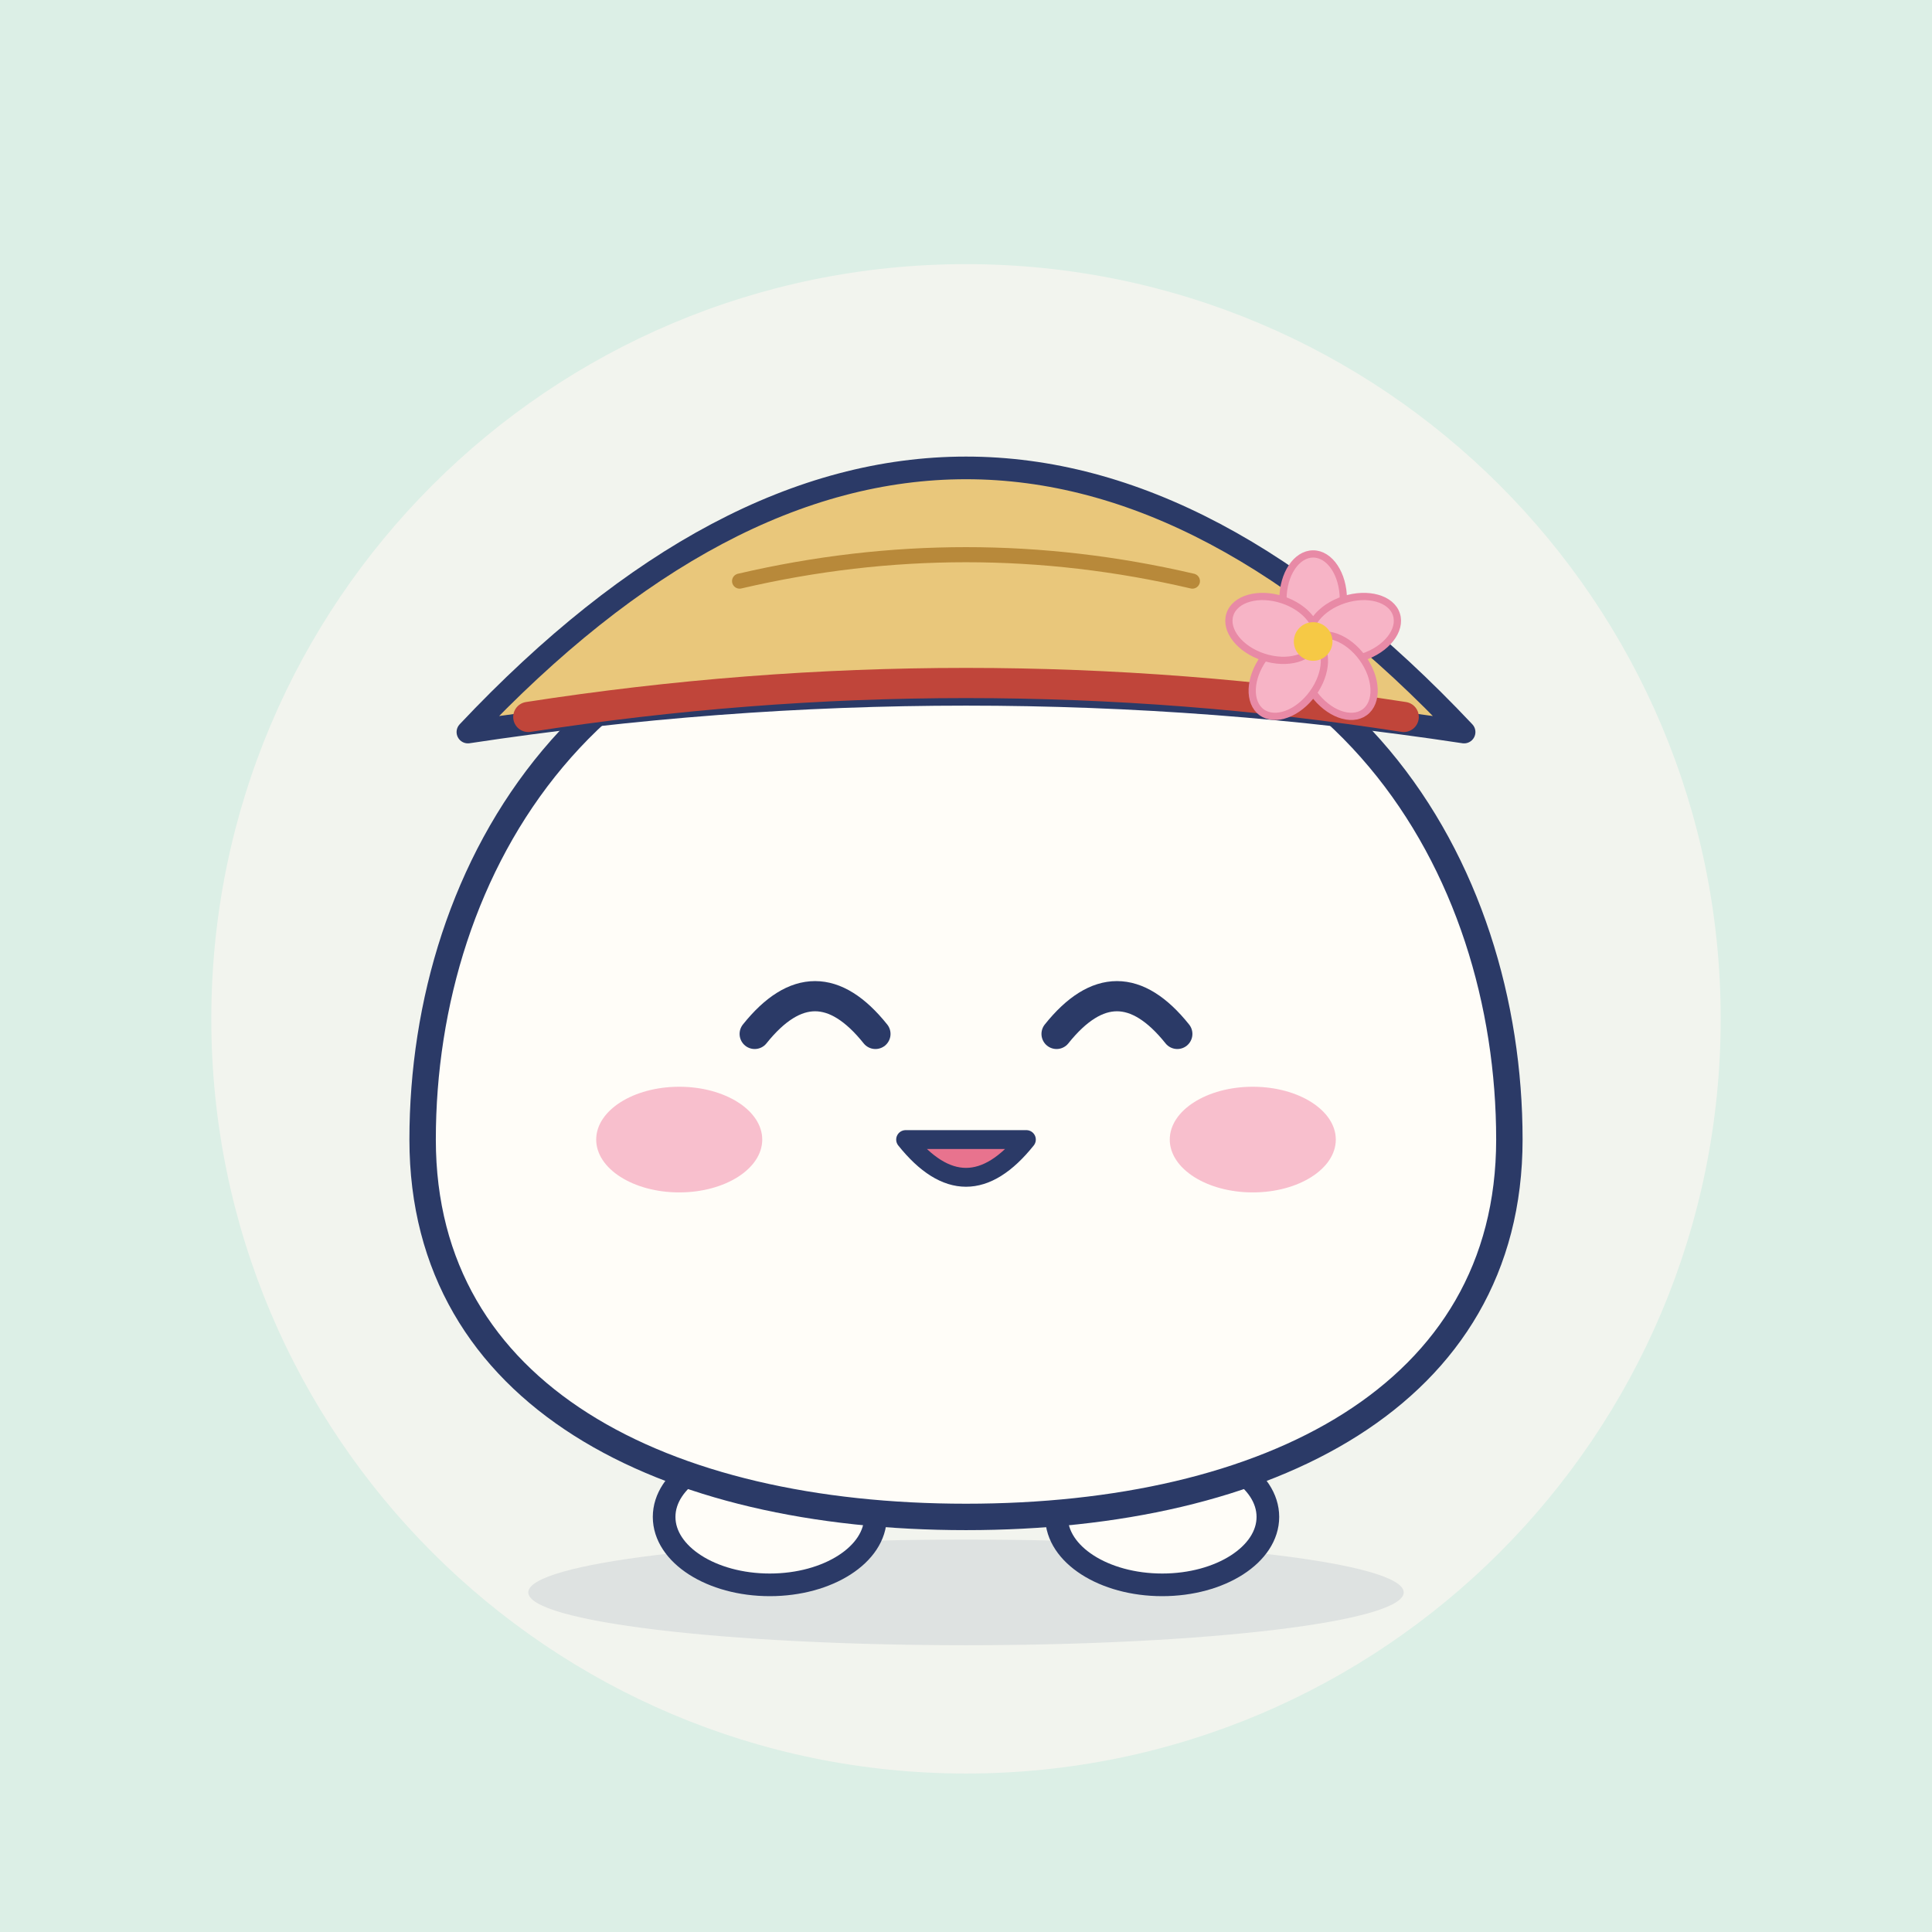
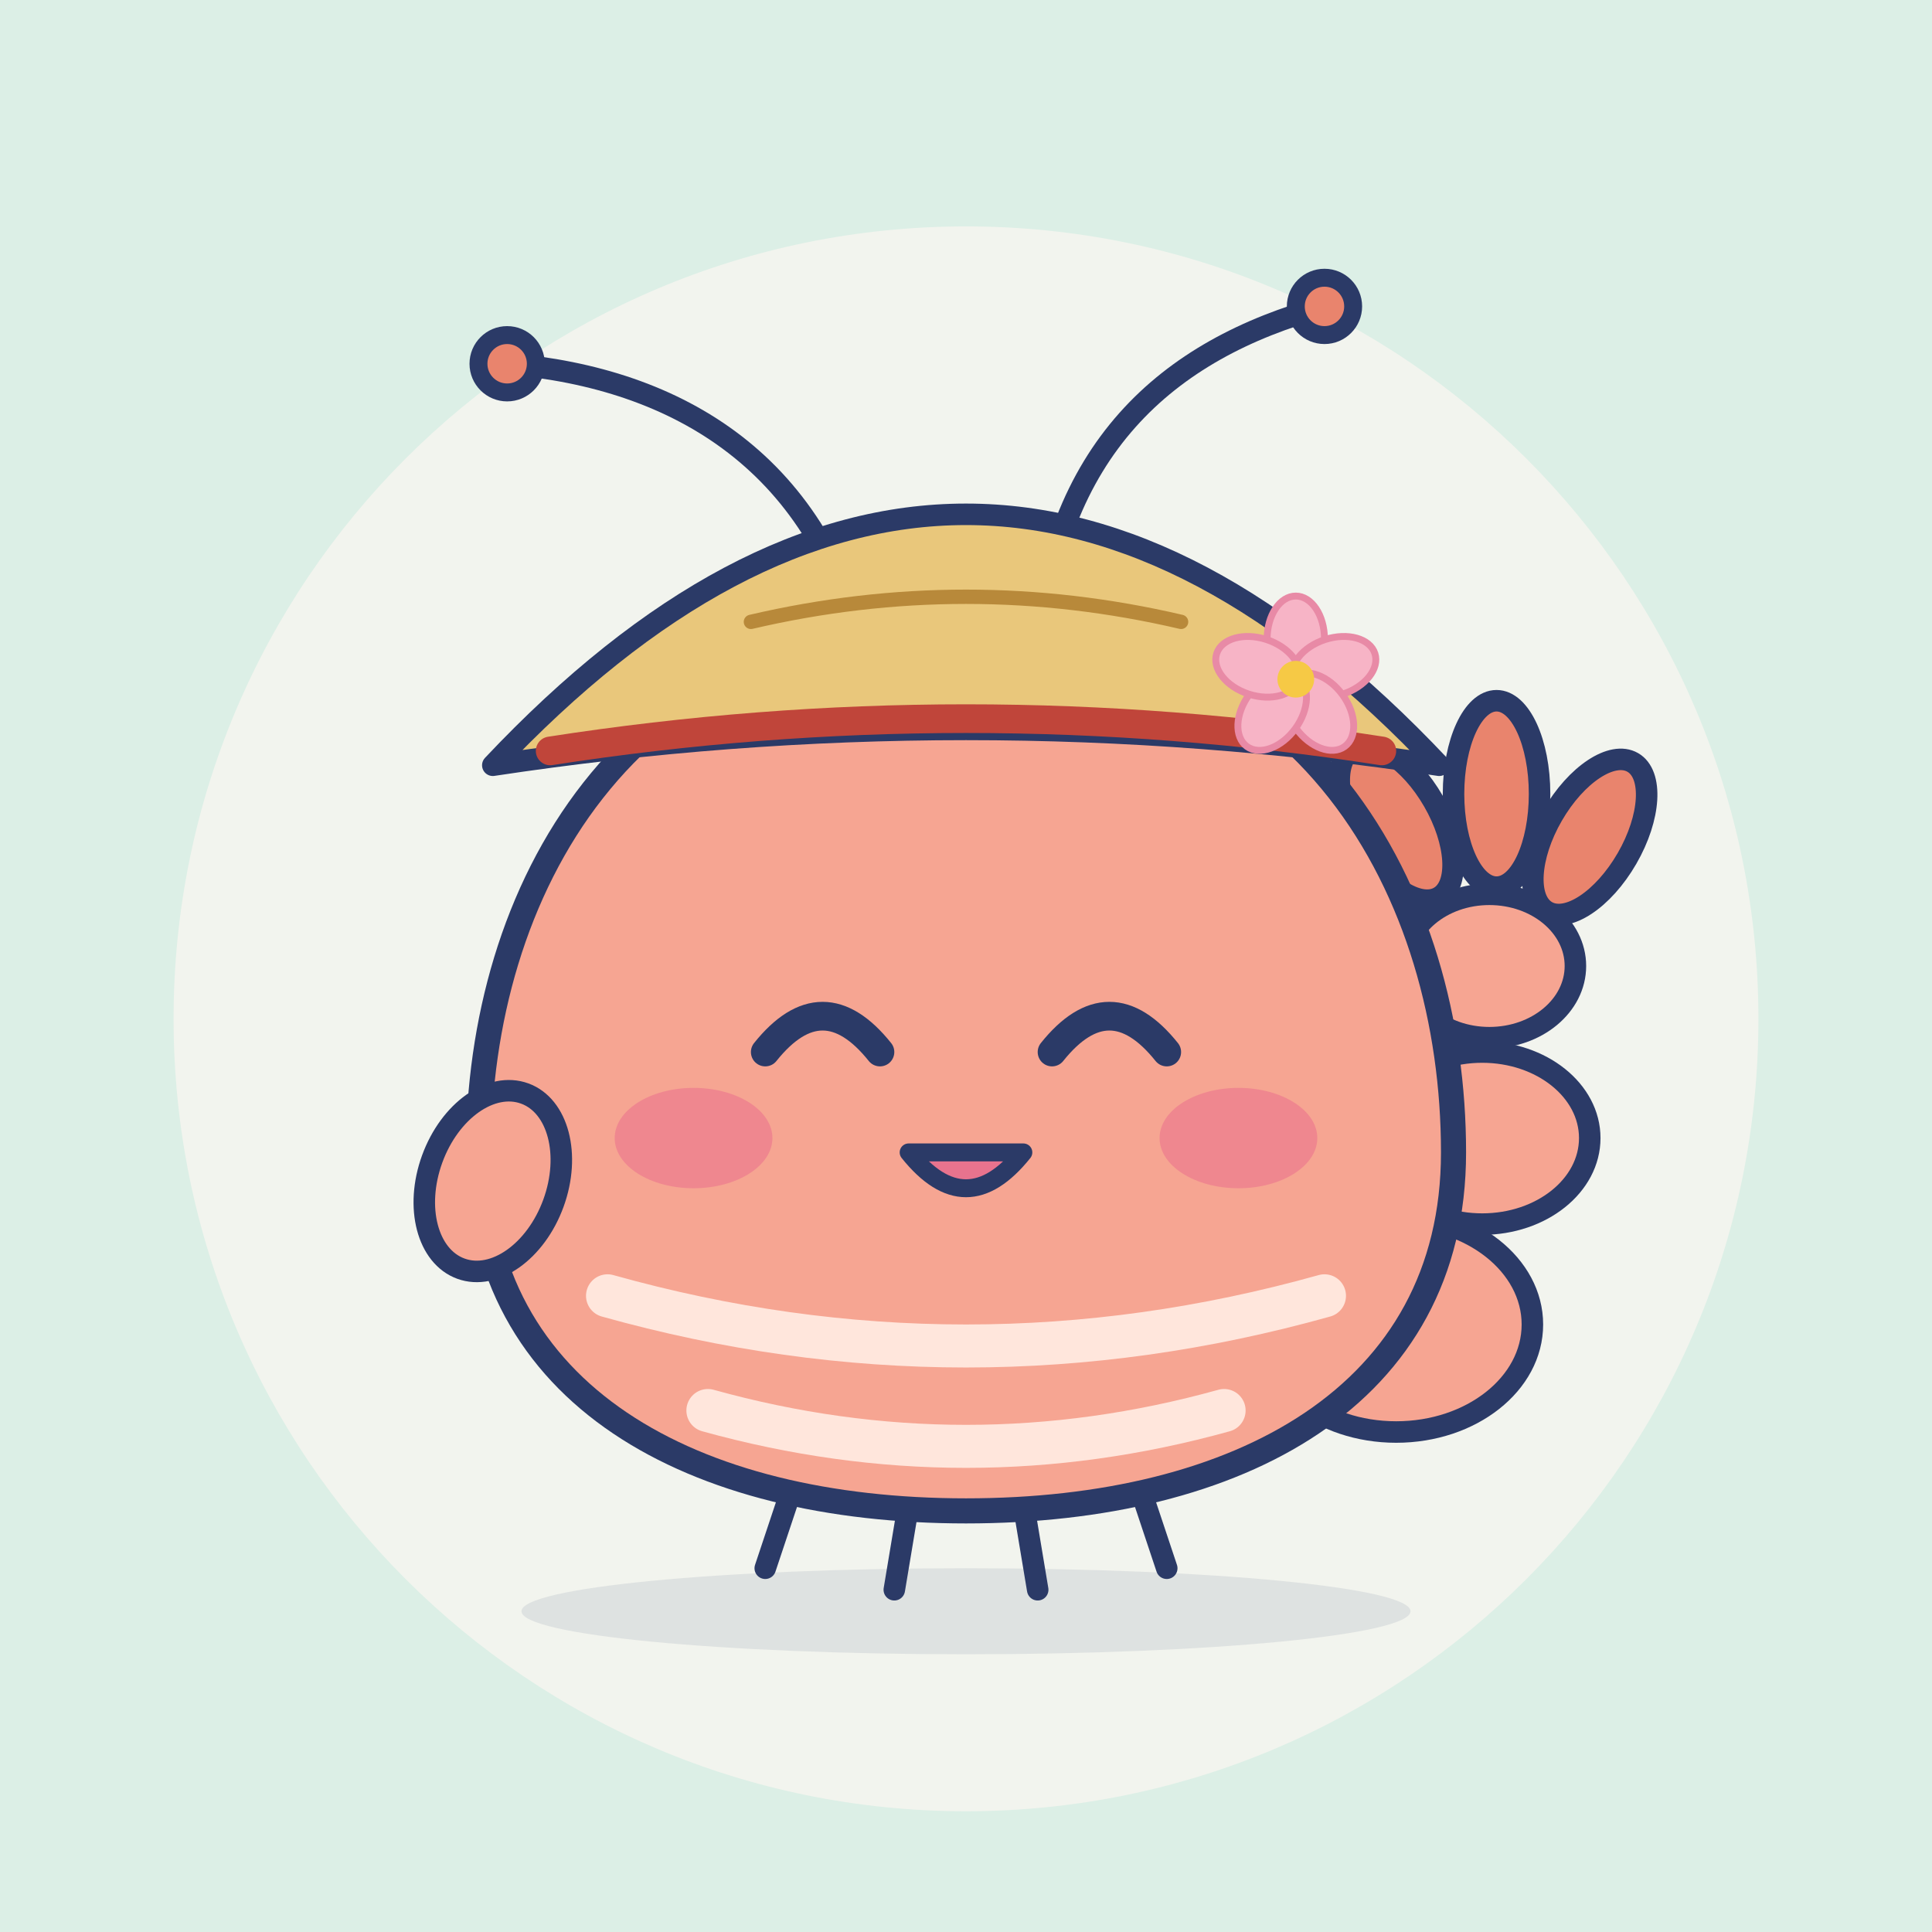
<svg xmlns="http://www.w3.org/2000/svg" viewBox="0 0 512 512">
  <rect width="512" height="512" fill="#DCEFE6" />
-   <circle cx="256" cy="270" r="200" fill="#F2F4EE" />
-   <g transform="translate(56 50) scale(2)">
-     <ellipse cx="100" cy="186" rx="58" ry="7" fill="#2B3A67" opacity=".10" />
-     <ellipse cx="74" cy="176" rx="14" ry="9" fill="#FFFDF8" stroke="#2B3A67" stroke-width="3" />
-     <ellipse cx="126" cy="176" rx="14" ry="9" fill="#FFFDF8" stroke="#2B3A67" stroke-width="3" />
-     <path d="M100 52 C150 52 172 90 172 126 C172 160 140 176 100 176 C60 176 28 160 28 126 C28 90 50 52 100 52z" fill="#FFFDF8" stroke="#2B3A67" stroke-width="3.5" />
-     <ellipse cx="62" cy="126" rx="11" ry="7" fill="#F7B4C6" opacity=".85" />
-     <ellipse cx="138" cy="126" rx="11" ry="7" fill="#F7B4C6" opacity=".85" />
+   <circle cx="256" cy="270" r="210" fill="#F2F4EE" />
+   <g transform="translate(66 66) scale(1.9)">
+     <ellipse cx="100" cy="190" rx="62" ry="6" fill="#2B3A67" opacity=".10" />
+     <g stroke="#2B3A67" stroke-width="3" stroke-linejoin="round">
+       <ellipse cx="160" cy="80" rx="6" ry="12" fill="#E9846D" transform="rotate(-30 160 80)" />
+       <ellipse cx="174" cy="76" rx="6" ry="13" fill="#E9846D" />
+       <ellipse cx="187" cy="82" rx="6" ry="12" fill="#E9846D" transform="rotate(30 187 82)" />
+       <ellipse cx="173" cy="100" rx="12" ry="10" fill="#F6A592" />
+       <ellipse cx="172" cy="124" rx="15" ry="12" fill="#F6A592" />
+       <ellipse cx="160" cy="150" rx="19" ry="15" fill="#F6A592" />
+     </g>
+     <g stroke="#2B3A67" stroke-width="3" stroke-linecap="round">
+       <path d="M76 172 l-4 12" />
+       <path d="M92 175 l-2 12" />
+       <path d="M108 175 l2 12" />
+       <path d="M124 172 l4 12" />
+     </g>
+     <g fill="none" stroke="#2B3A67" stroke-width="3" stroke-linecap="round">
+       <path d="M86 58 C80 30 60 18 36 16" />
+       <path d="M110 57 C112 28 128 14 150 8" />
+     </g>
+     <circle cx="36" cy="16" r="4" fill="#E9846D" stroke="#2B3A67" stroke-width="2.5" />
+     <circle cx="150" cy="8" r="4" fill="#E9846D" stroke="#2B3A67" stroke-width="2.5" />
+     <path d="M100 52 C148 52 168 90 168 126 C168 160 138 176 100 176 C62 176 32 160 32 126 C32 90 52 52 100 52z" fill="#F6A592" stroke="#2B3A67" stroke-width="3.5" />
+     <path d="M50 146 Q100 160 150 146" fill="none" stroke="#FFE6DC" stroke-width="6" stroke-linecap="round" />
+     <path d="M64 162 Q100 172 136 162" fill="none" stroke="#FFE6DC" stroke-width="6" stroke-linecap="round" />
+     <ellipse cx="34" cy="130" rx="9" ry="13" fill="#F6A592" stroke="#2B3A67" stroke-width="3" transform="rotate(20 34 130)" />
+     <ellipse cx="62" cy="124" rx="11" ry="7" fill="#EE7F8E" opacity=".8" />
+     <ellipse cx="138" cy="124" rx="11" ry="7" fill="#EE7F8E" opacity=".8" />
    <path d="M72 112 q8 -10 16 0" fill="none" stroke="#2B3A67" stroke-width="4" stroke-linecap="round" />
    <path d="M112 112 q8 -10 16 0" fill="none" stroke="#2B3A67" stroke-width="4" stroke-linecap="round" />
    <path d="M92 126 q8 10 16 0 z" fill="#E8738E" stroke="#2B3A67" stroke-width="2.5" stroke-linejoin="round" />
    <g>
      <path d="M34 72 Q100 2 166 72 Q100 62 34 72z" fill="#E9C77B" stroke="#2B3A67" stroke-width="3" stroke-linejoin="round" />
      <path d="M70 52 Q100 45 130 52" fill="none" stroke="#B8893A" stroke-width="2" stroke-linecap="round" />
      <path d="M42 70 Q100 61 158 70" fill="none" stroke="#C0453A" stroke-width="4" stroke-linecap="round" />
    </g>
    <g transform="translate(146 60) scale(0.8)">
      <ellipse cx="0" cy="-7" rx="5" ry="7.5" fill="#F7B4C6" stroke="#E88AA6" stroke-width="1.2" transform="rotate(0)" />
      <ellipse cx="0" cy="-7" rx="5" ry="7.5" fill="#F7B4C6" stroke="#E88AA6" stroke-width="1.2" transform="rotate(72)" />
      <ellipse cx="0" cy="-7" rx="5" ry="7.5" fill="#F7B4C6" stroke="#E88AA6" stroke-width="1.2" transform="rotate(144)" />
      <ellipse cx="0" cy="-7" rx="5" ry="7.5" fill="#F7B4C6" stroke="#E88AA6" stroke-width="1.2" transform="rotate(216)" />
      <ellipse cx="0" cy="-7" rx="5" ry="7.5" fill="#F7B4C6" stroke="#E88AA6" stroke-width="1.2" transform="rotate(288)" />
      <circle r="3.2" fill="#F6C945" />
    </g>
  </g>
</svg>
